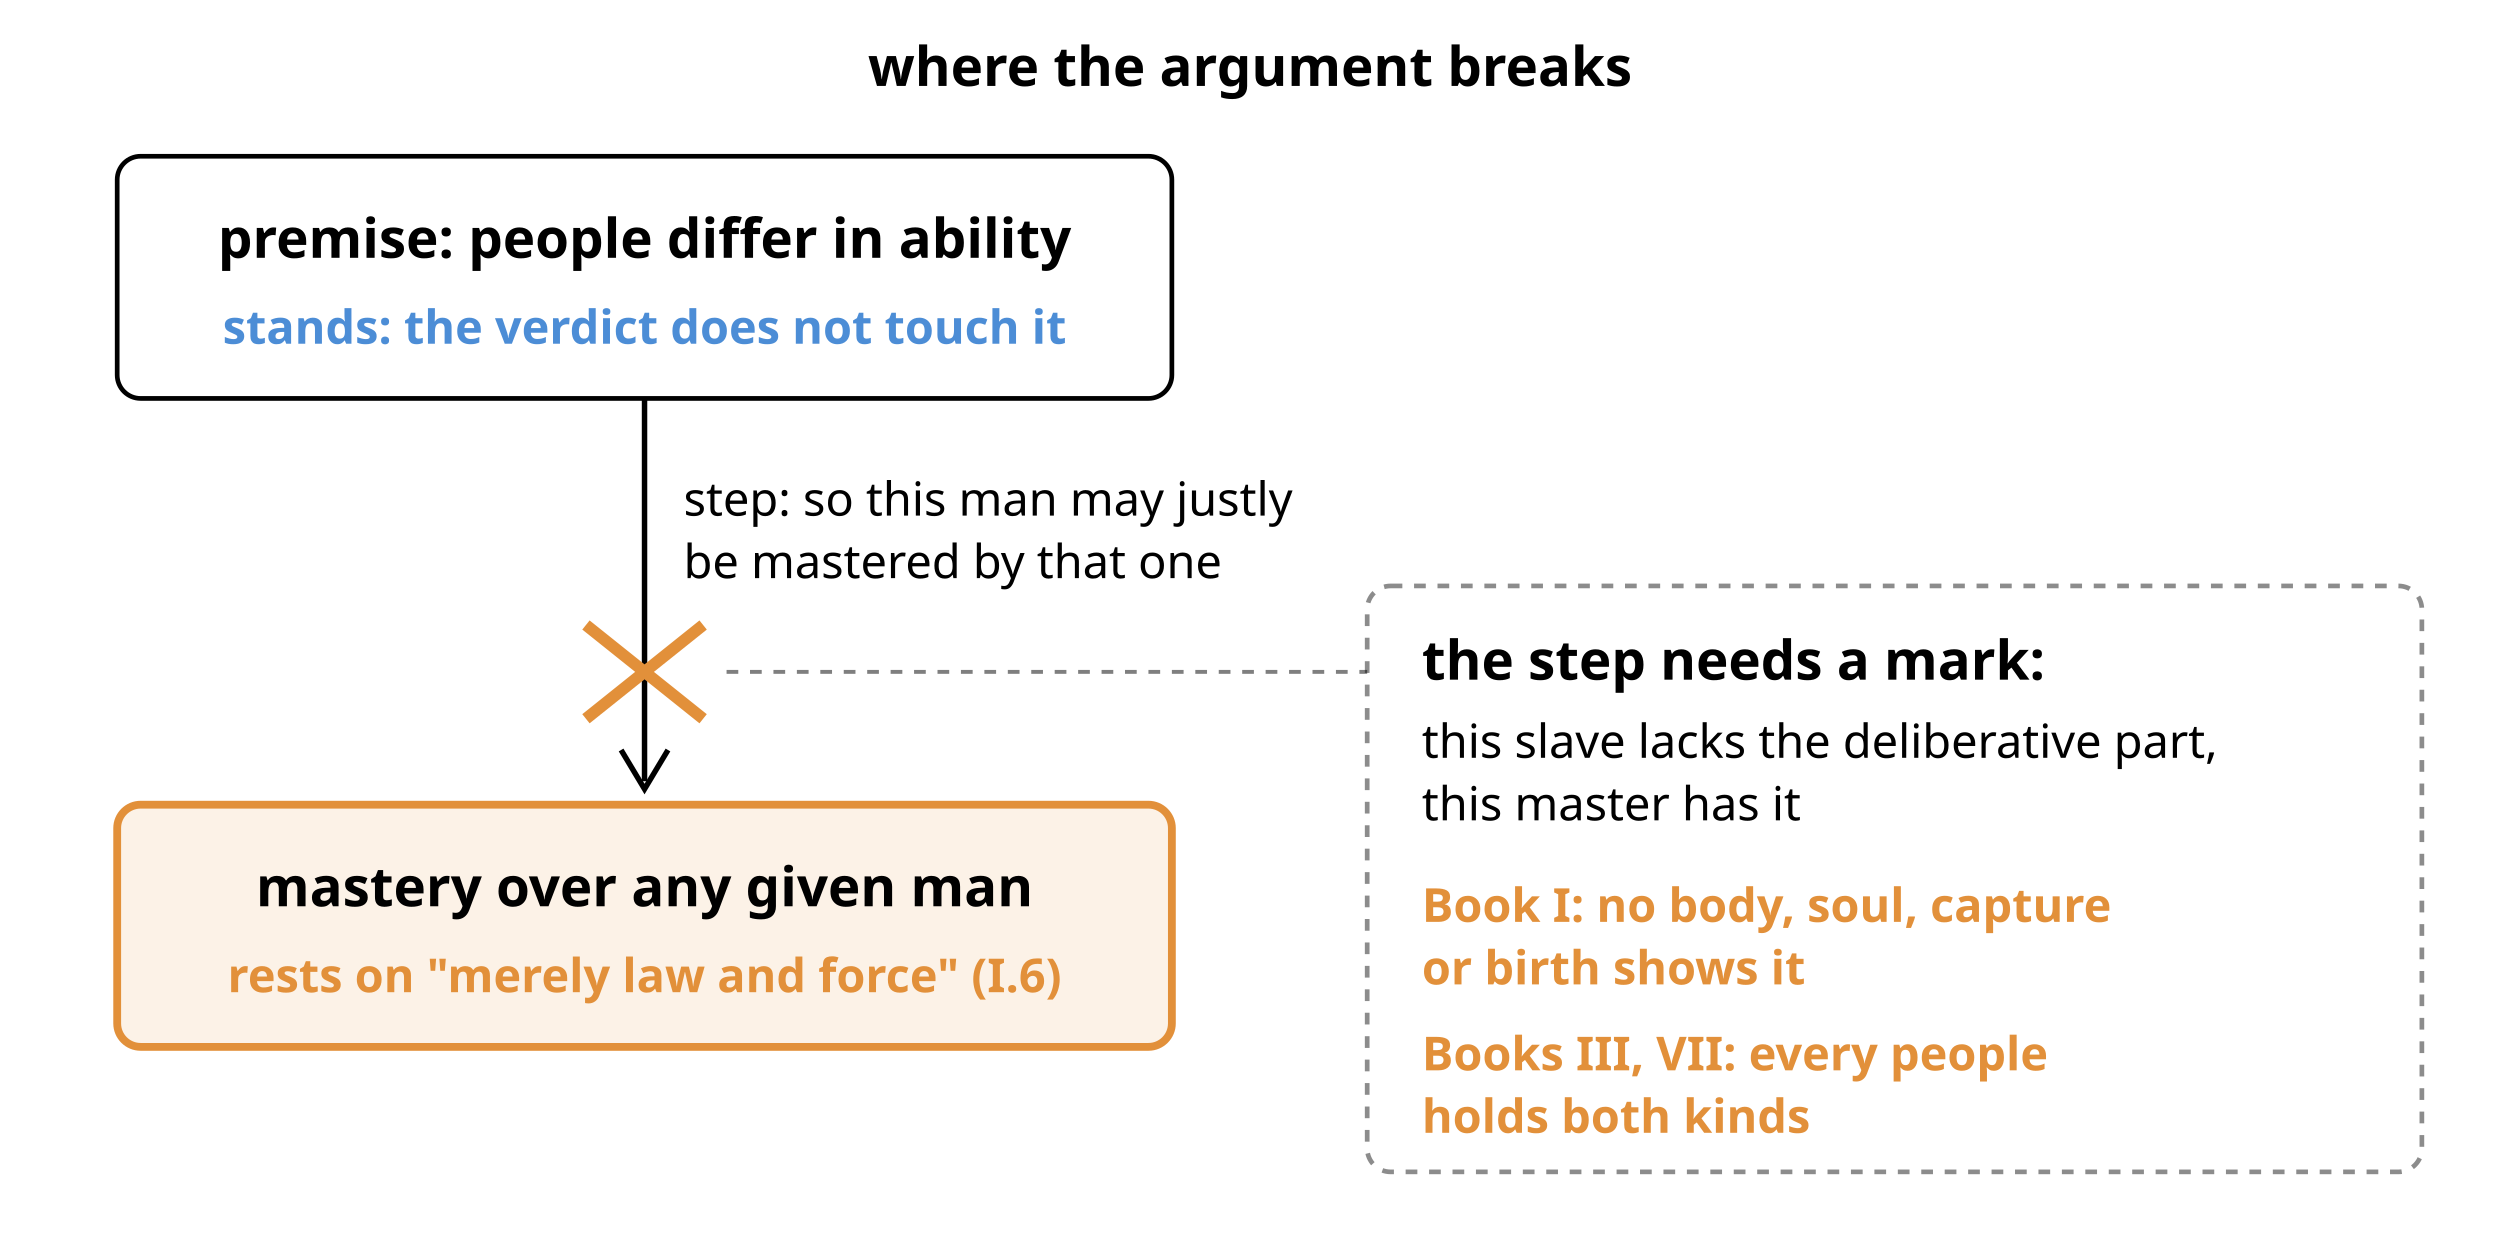
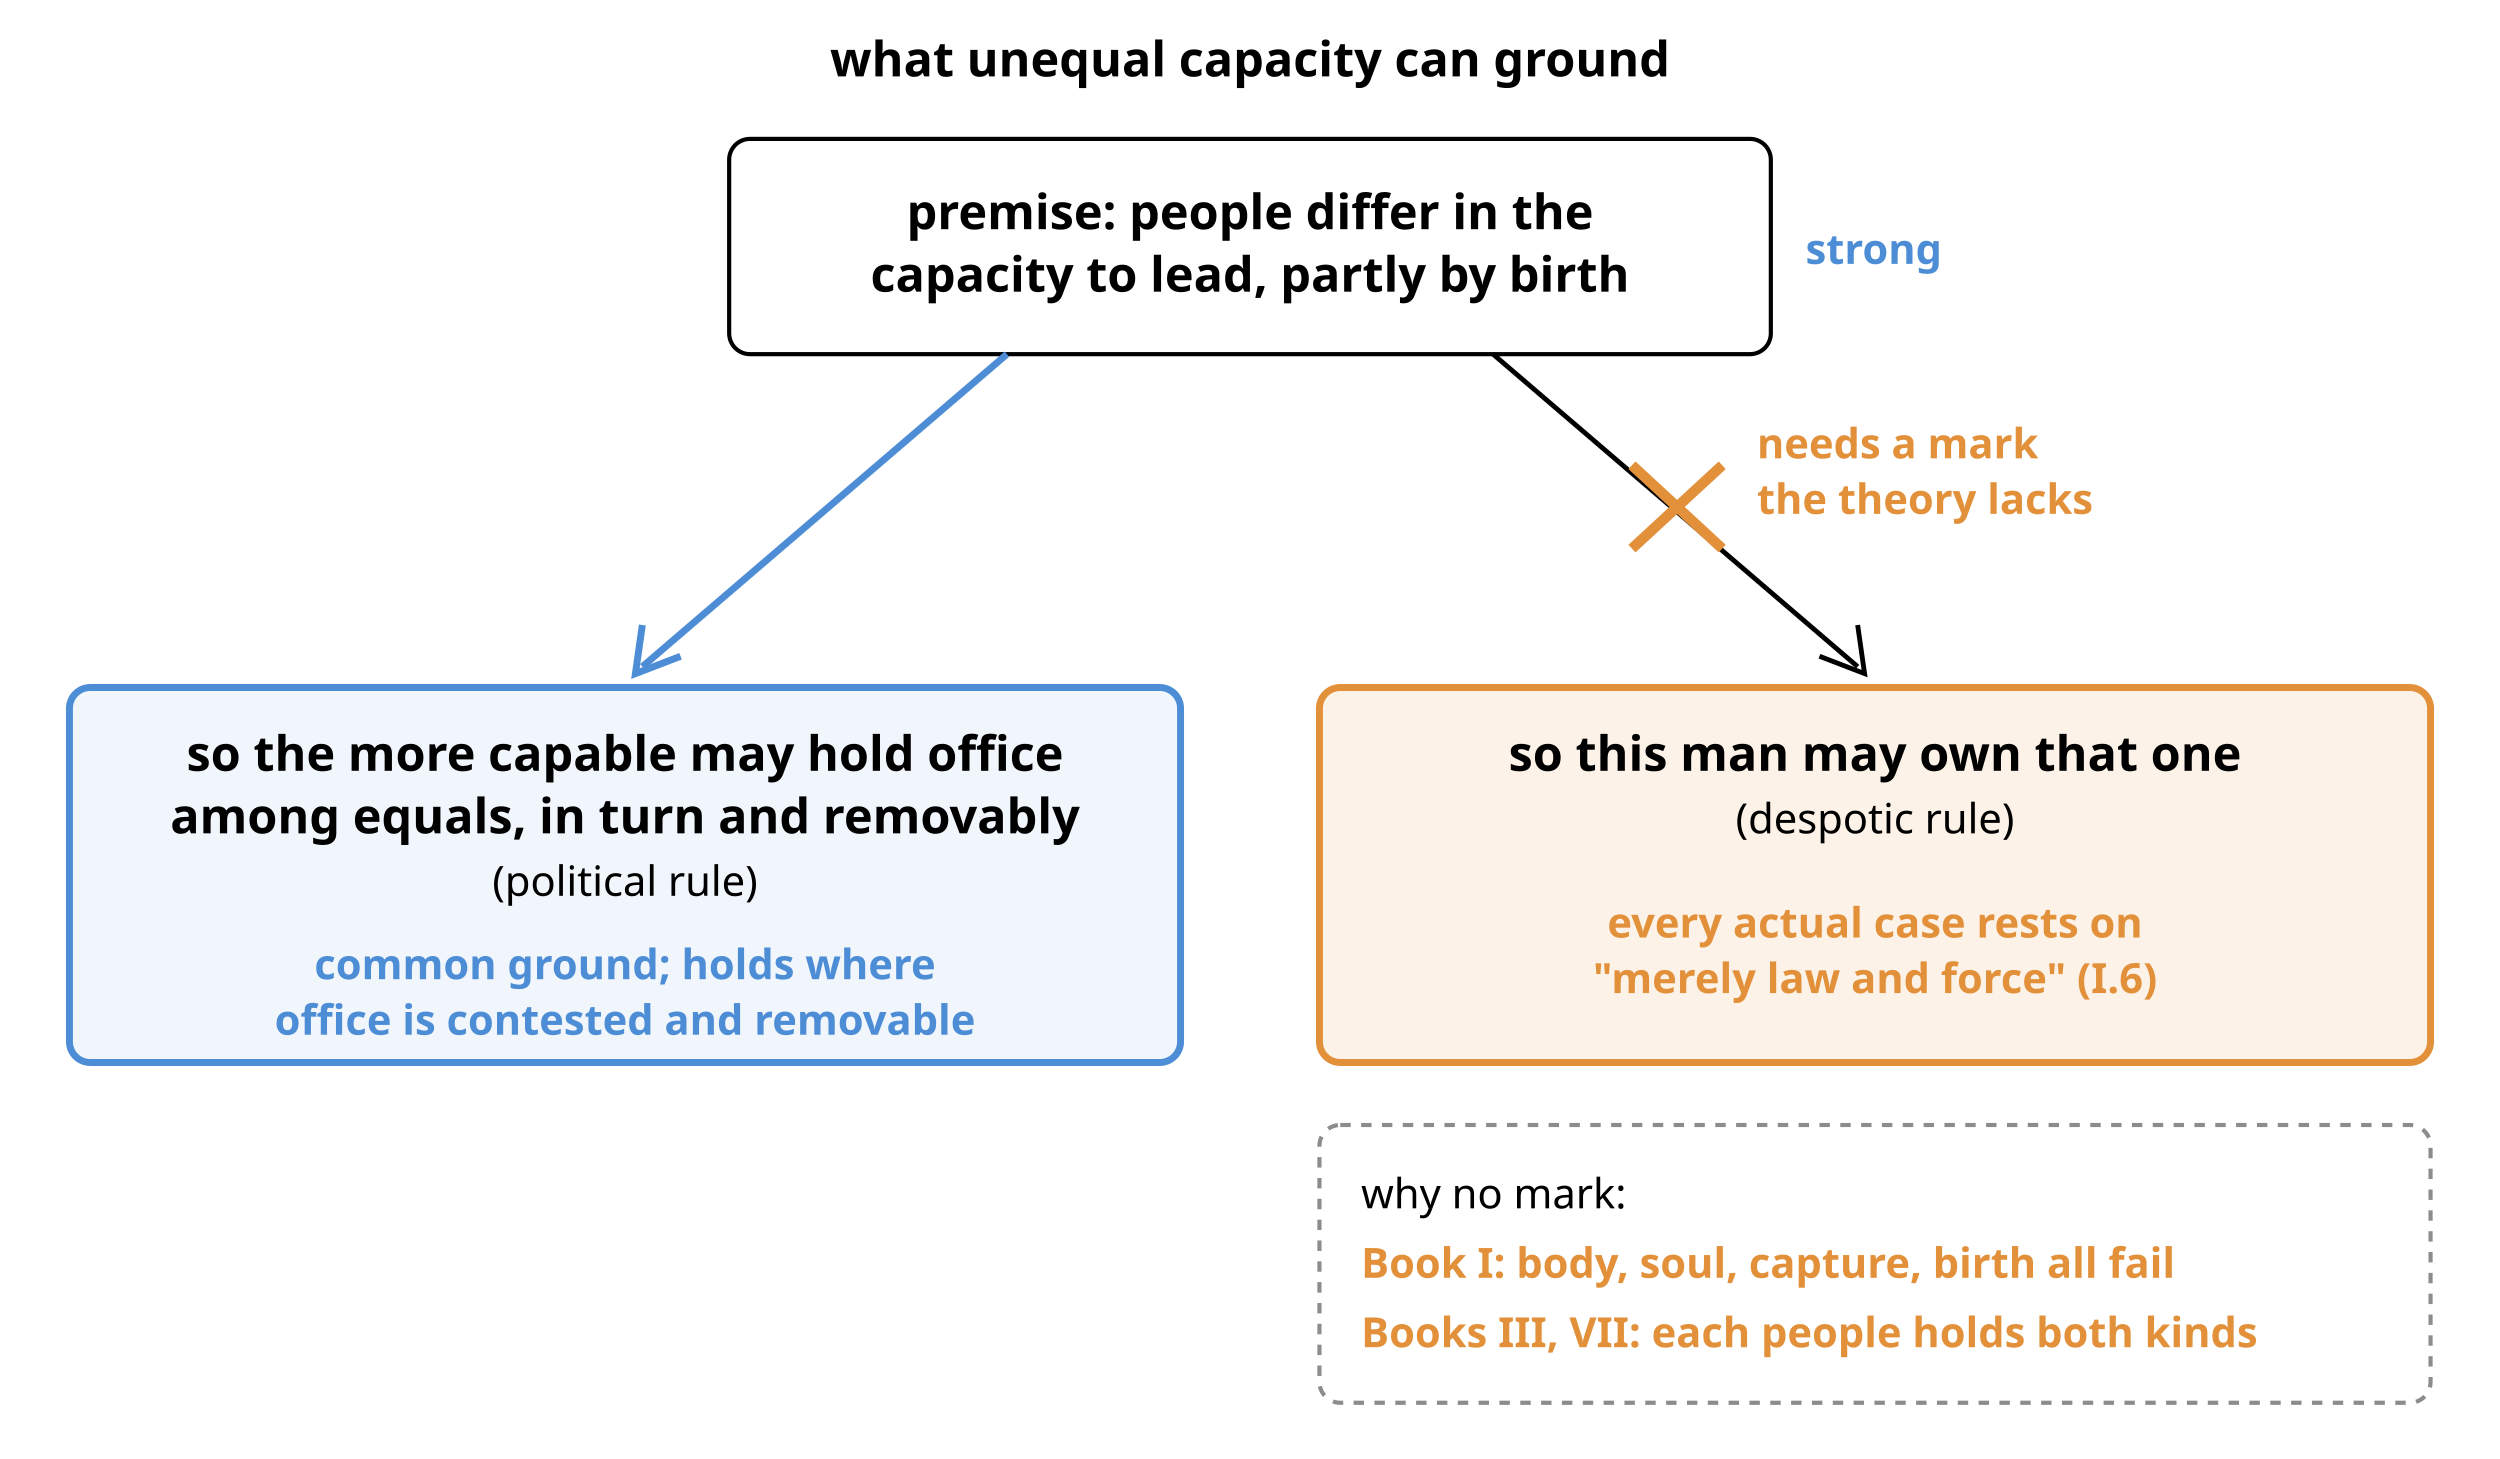
- <svg xmlns="http://www.w3.org/2000/svg" viewBox="0 0 640 316" font-family="system-ui, sans-serif" font-size="13">
+ <svg xmlns="http://www.w3.org/2000/svg" viewBox="0 0 720 420" font-family="system-ui, sans-serif" font-size="13">
  <style>
    .ink { fill: currentColor; }
-     .muted { fill: currentColor; opacity: 0.55; font-size: 12px; }
    .title { fill: currentColor; font-weight: 600; font-size: 14px; }
    .line { stroke: currentColor; stroke-width: 1.4; fill: none; }
-     .guide { stroke: currentColor; stroke-width: 1; fill: none; opacity: 0.5; stroke-dasharray: 3 3; }
    .box { fill: none; stroke: currentColor; stroke-width: 1.2; }
    .ghostbox { fill: none; stroke: currentColor; stroke-width: 1.2; opacity: 0.45; stroke-dasharray: 3 3; }
+     .bluebox { fill: #4c8dd6; fill-opacity: 0.08; stroke: #4c8dd6; stroke-width: 2; }
+     .blue { stroke: #4c8dd6; stroke-width: 2; fill: none; }
    .ambbox { fill: #e2903a; fill-opacity: 0.12; stroke: #e2903a; stroke-width: 2; }
    .amb { stroke: #e2903a; stroke-width: 3; fill: none; }
    .ambt { fill: #e2903a; font-weight: 600; }
    .bluet { fill: #4c8dd6; font-weight: 600; }
  </style>
-   <text class="title" x="320" y="22" text-anchor="middle">where the argument breaks</text>
-   <rect class="box" x="30" y="40" width="270" height="62" rx="6" />
-   <text class="title" x="165" y="66" text-anchor="middle">premise: people differ in ability</text>
-   <text class="bluet" x="165" y="88" text-anchor="middle" font-size="12">stands: the verdict does not touch it</text>
-   <line class="line" x1="165" y1="102" x2="165" y2="200" />
-   <path class="line" d="M159 192 L165 202 L171 192" />
-   <text class="ink" x="175" y="132" font-size="12">step: so this man may justly</text>
-   <text class="ink" x="175" y="148" font-size="12">be mastered by that one</text>
-   <path class="amb" d="M150 160 L180 184 M180 160 L150 184" />
-   <line class="guide" x1="186" y1="172" x2="350" y2="172" />
-   <rect class="ghostbox" x="350" y="150" width="270" height="150" rx="6" />
-   <text class="title" x="364" y="174">the step needs a mark:</text>
-   <text class="ink" x="364" y="194" font-size="12">this slave lacks the deliberative part,</text>
-   <text class="ink" x="364" y="210" font-size="12">this master has it</text>
-   <text class="ambt" x="364" y="236" font-size="12">Book I: no body, soul, capture</text>
-   <text class="ambt" x="364" y="252" font-size="12">or birth shows it</text>
-   <text class="ambt" x="364" y="274" font-size="12">Books III, VII: every people</text>
-   <text class="ambt" x="364" y="290" font-size="12">holds both kinds</text>
-   <rect class="ambbox" x="30" y="206" width="270" height="62" rx="6" />
-   <text class="title" x="165" y="232" text-anchor="middle">mastery over any given man</text>
-   <text class="ambt" x="165" y="254" text-anchor="middle" font-size="12">rests on "merely law and force" (I.6)</text>
+   <text class="title" x="360" y="22" text-anchor="middle">what unequal capacity can ground</text>
+   <rect class="box" x="210" y="40" width="300" height="62" rx="6" />
+   <text class="title" x="360" y="66" text-anchor="middle">premise: people differ in the</text>
+   <text class="title" x="360" y="84" text-anchor="middle">capacity to lead, partly by birth</text>
+   <text class="bluet" x="520" y="76" font-size="12">strong</text>
+   <line class="blue" x1="290" y1="102" x2="185" y2="192" />
+   <path class="blue" d="M185 180 L183 194 L196 189" />
+   <line class="line" x1="430" y1="102" x2="535" y2="192" />
+   <path class="line" d="M524 189 L537 194 L535 180" />
+   <path class="amb" d="M470 134 L496 158 M496 134 L470 158" />
+   <text class="ambt" x="506" y="132" font-size="12">needs a mark</text>
+   <text class="ambt" x="506" y="148" font-size="12">the theory lacks</text>
+   <rect class="bluebox" x="20" y="198" width="320" height="108" rx="6" />
+   <text class="title" x="180" y="222" text-anchor="middle">so the more capable may hold office</text>
+   <text class="title" x="180" y="240" text-anchor="middle">among equals, in turn and removably</text>
+   <text class="ink" x="180" y="258" text-anchor="middle" font-size="12">(political rule)</text>
+   <text class="bluet" x="180" y="282" text-anchor="middle" font-size="12">common ground; holds where</text>
+   <text class="bluet" x="180" y="298" text-anchor="middle" font-size="12">office is contested and removable</text>
+   <rect class="ambbox" x="380" y="198" width="320" height="108" rx="6" />
+   <text class="title" x="540" y="222" text-anchor="middle">so this man may own that one</text>
+   <text class="ink" x="540" y="240" text-anchor="middle" font-size="12">(despotic rule)</text>
+   <text class="ambt" x="540" y="270" text-anchor="middle" font-size="12">every actual case rests on</text>
+   <text class="ambt" x="540" y="286" text-anchor="middle" font-size="12">"merely law and force" (I.6)</text>
+   <rect class="ghostbox" x="380" y="324" width="320" height="80" rx="6" />
+   <text class="ink" x="392" y="348" font-size="12">why no mark:</text>
+   <text class="ambt" x="392" y="368" font-size="12">Book I: body, soul, capture, birth all fail</text>
+   <text class="ambt" x="392" y="388" font-size="12">Books III, VII: each people holds both kinds</text>
</svg>
